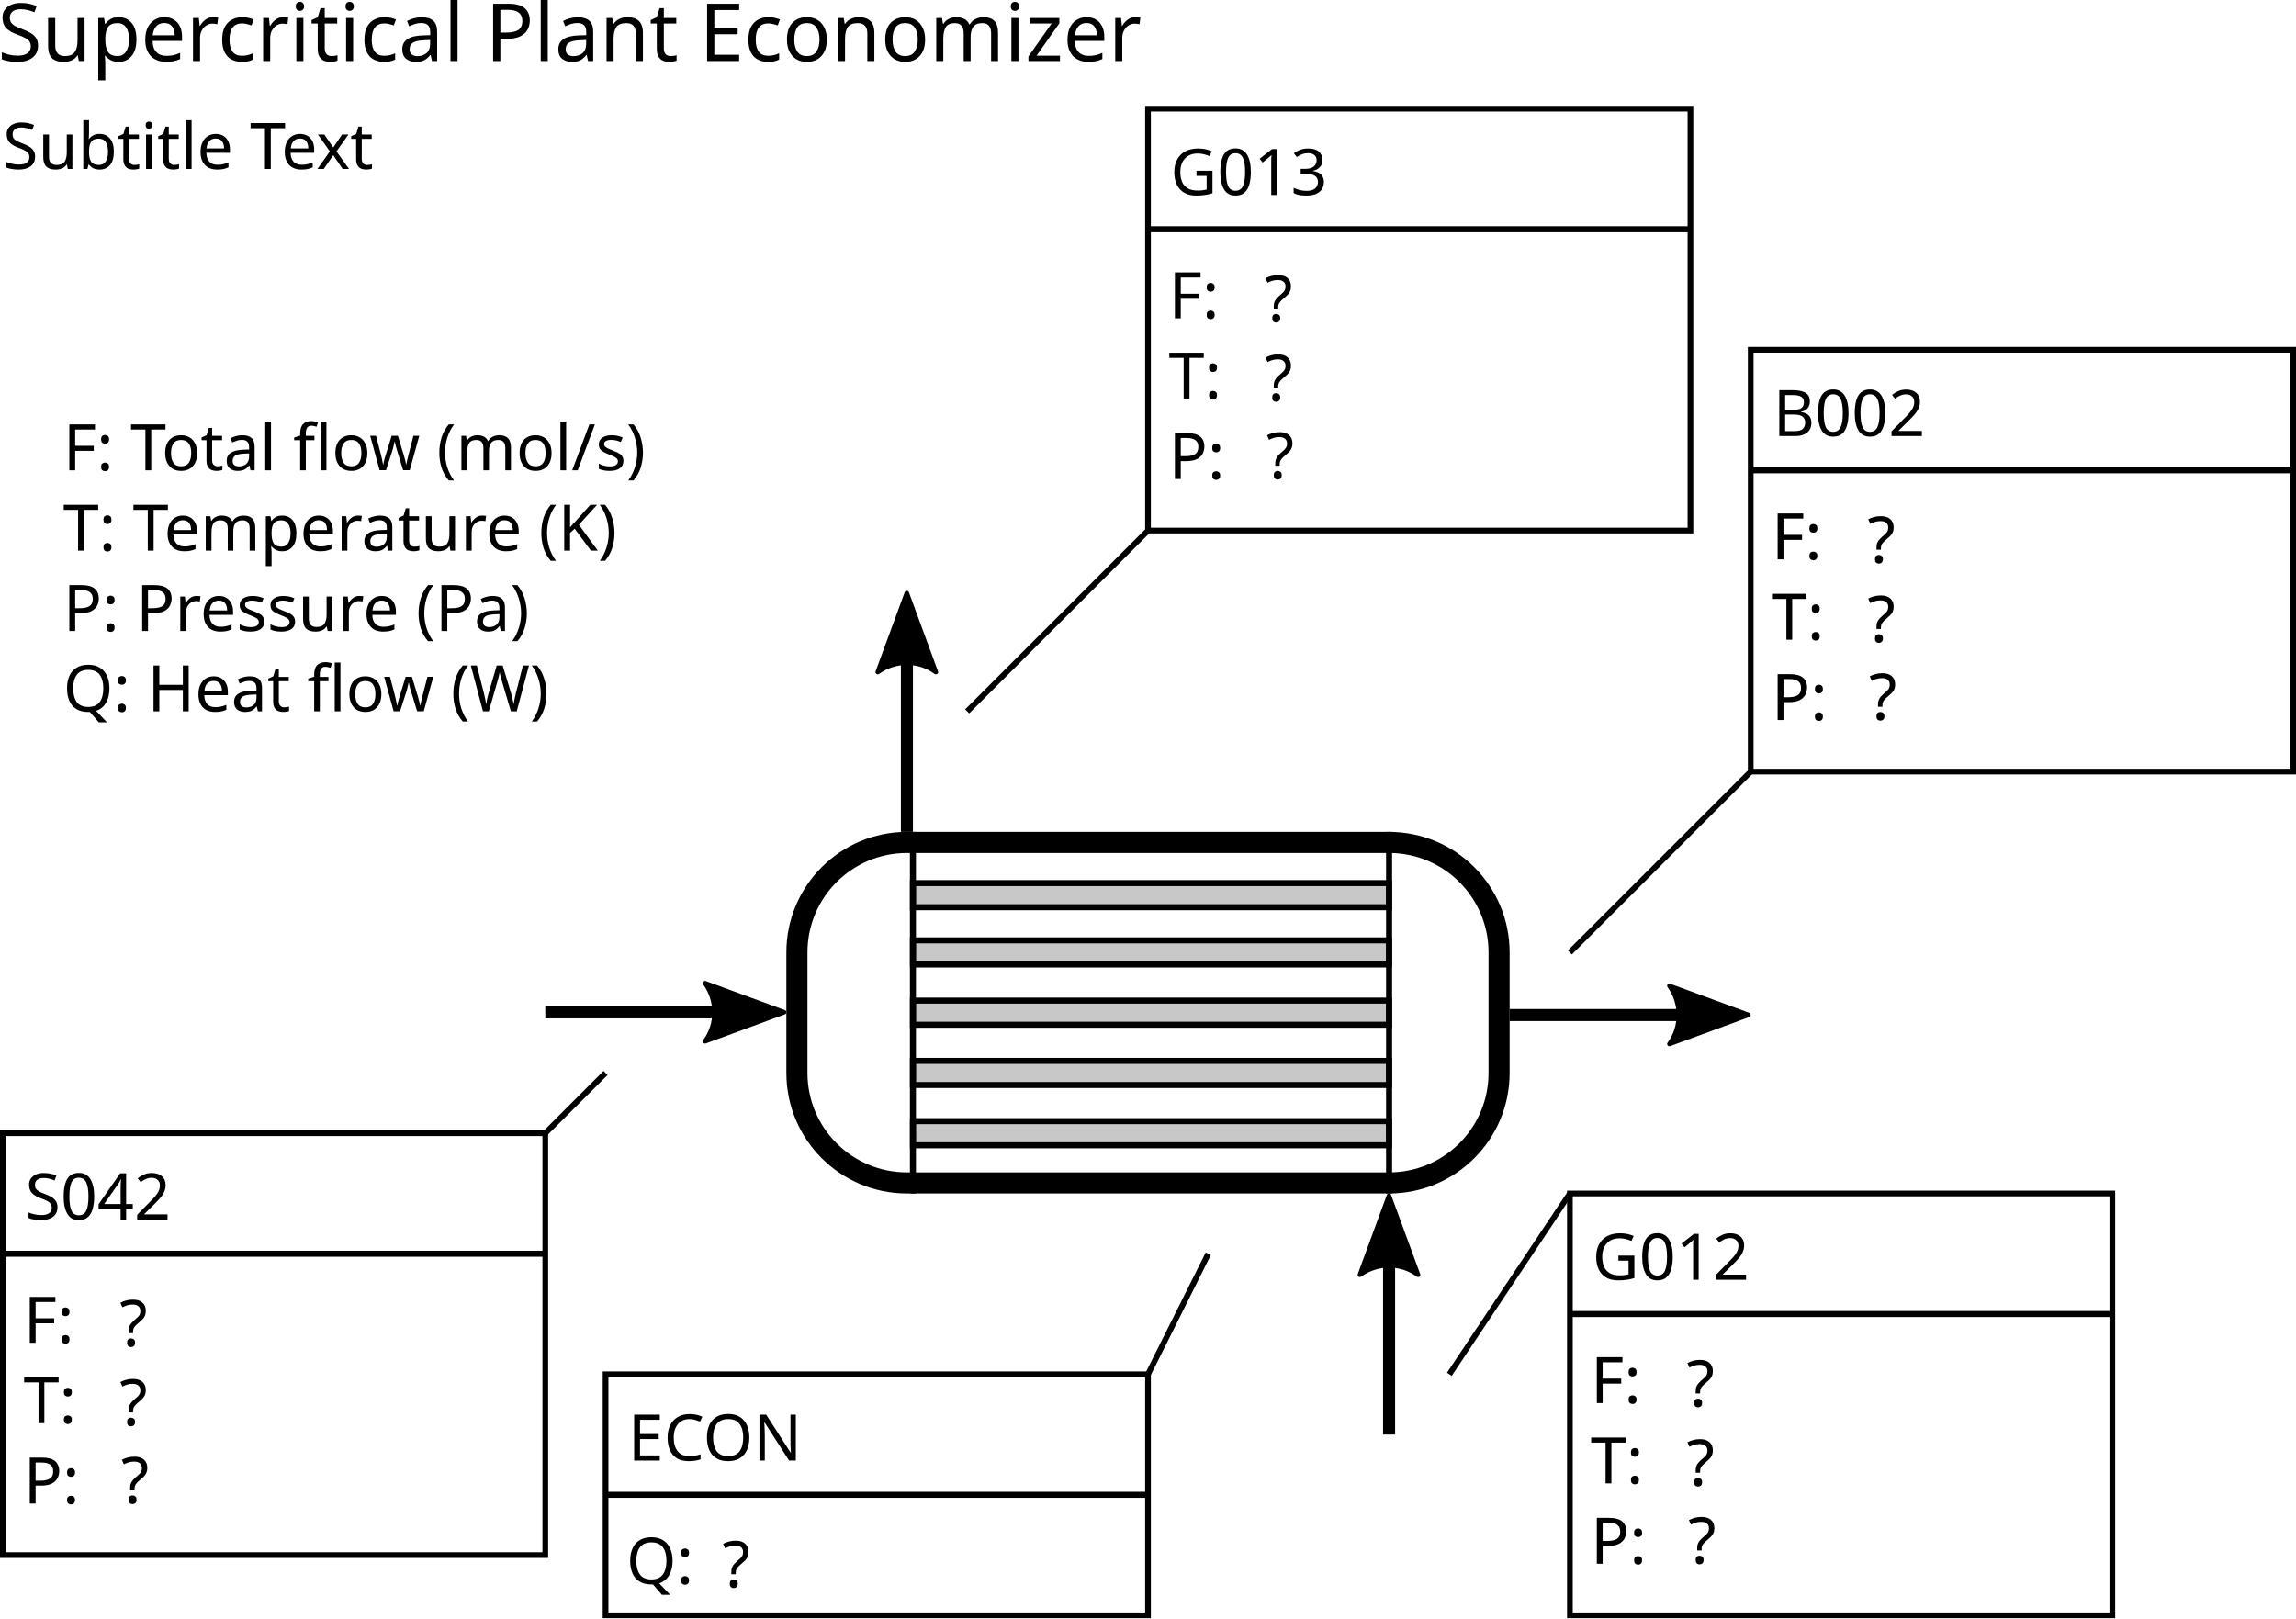
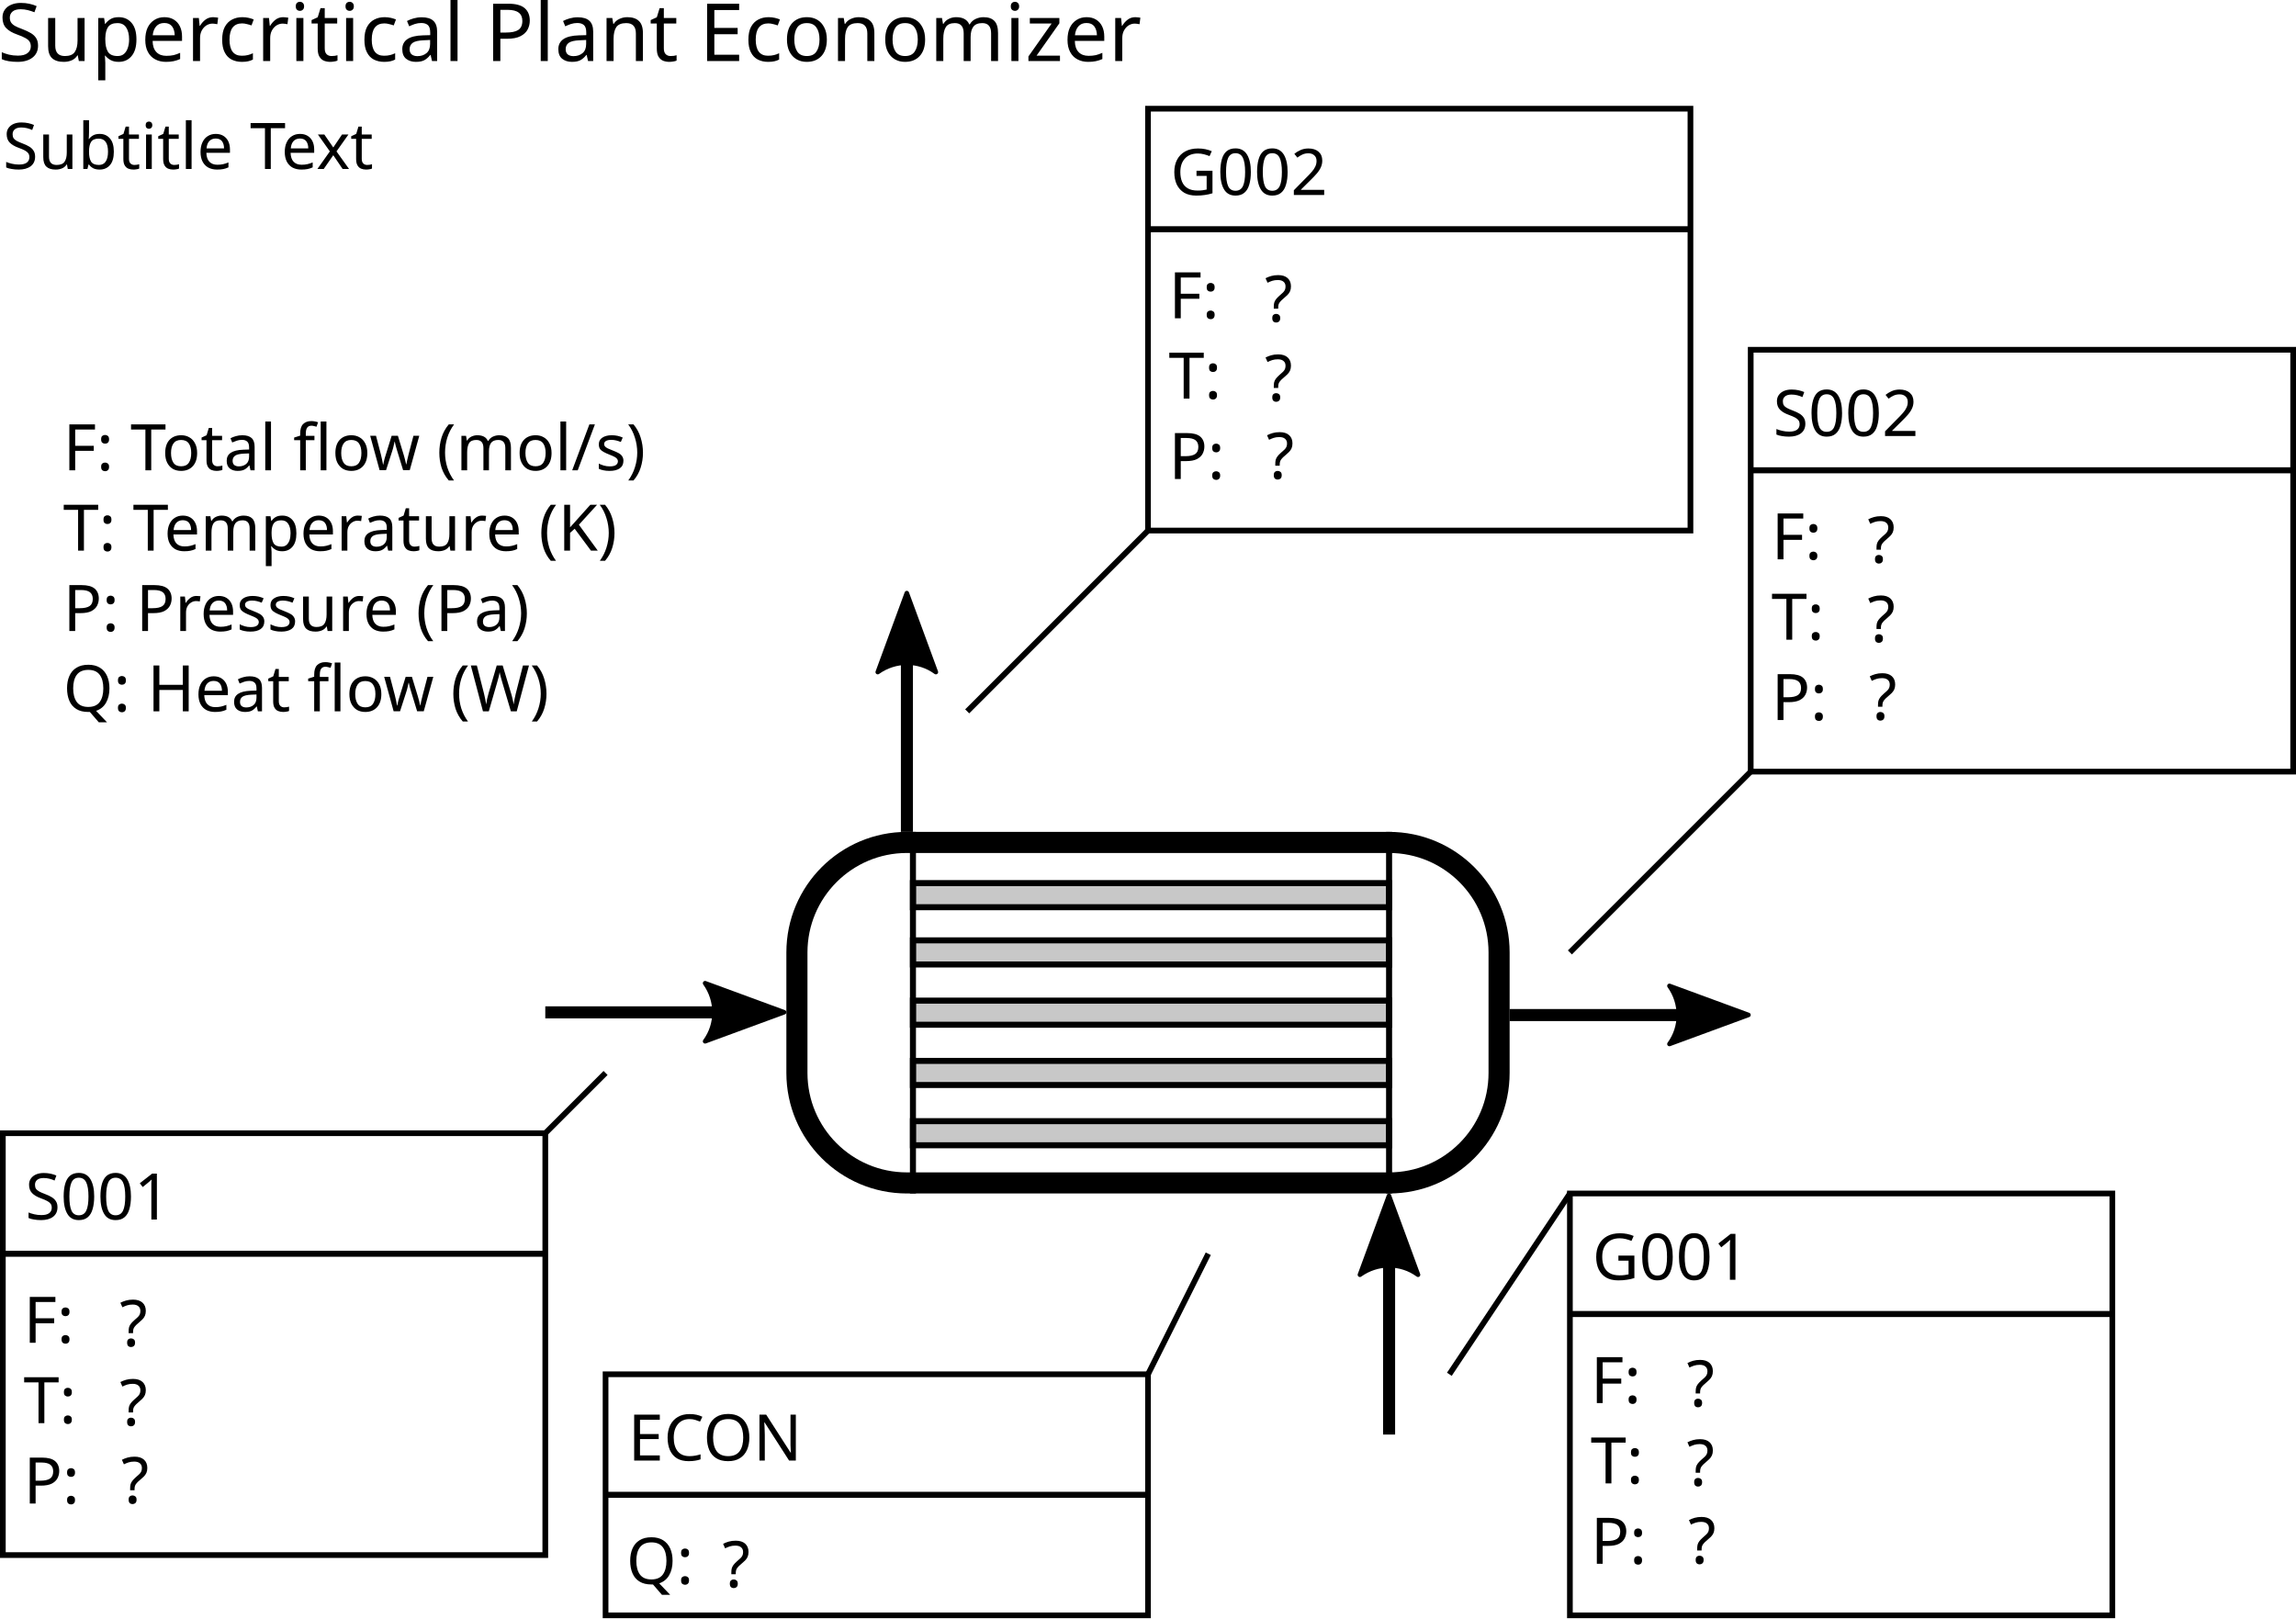
<svg xmlns="http://www.w3.org/2000/svg" width="100.792mm" height="71.043mm" viewBox="0 0 357.136 251.726" id="svg2" version="1.1">
  <defs id="defs4">
    <marker style="overflow:visible" id="marker15184" refX="0" refY="0" orient="auto">
      <path transform="matrix(-0.4,0,0,-0.4,-4,0)" style="fill:#000000;fill-opacity:1;fill-rule:evenodd;stroke:#000000;stroke-width:1pt;stroke-opacity:1" d="M 0,0 5,-5 -12.5,0 5,5 Z" id="path15186" />
    </marker>
    <marker style="overflow:visible" id="marker13040" refX="0" refY="0" orient="auto">
      <path transform="matrix(-0.4,0,0,-0.4,-4,0)" style="fill:#000000;fill-opacity:1;fill-rule:evenodd;stroke:#000000;stroke-width:1pt;stroke-opacity:1" d="M 0,0 5,-5 -12.5,0 5,5 Z" id="path13042" />
    </marker>
    <marker style="overflow:visible" id="marker4956" refX="0" refY="0" orient="auto">
      <path transform="matrix(-0.4,0,0,-0.4,-4,0)" style="fill:#000000;fill-opacity:1;fill-rule:evenodd;stroke:#000000;stroke-width:1pt;stroke-opacity:1" d="M 0,0 5,-5 -12.5,0 5,5 Z" id="path4958" />
    </marker>
    <marker orient="auto" refY="0" refX="0" id="marker4778" style="overflow:visible">
      <path id="path4780" d="M 0,0 5,-5 -12.5,0 5,5 Z" style="fill:#000000;fill-opacity:1;fill-rule:evenodd;stroke:#000000;stroke-width:1pt;stroke-opacity:1" transform="matrix(-0.4,0,0,-0.4,-4,0)" />
    </marker>
    <marker style="overflow:visible" id="marker22911" refX="0" refY="0" orient="auto">
      <path transform="scale(-0.6)" d="M 8.719,4.034 -2.207,0.016 8.719,-4.002 c -1.745,2.372 -1.735,5.617 -6e-7,8.035 z" style="fill:#000000;fill-opacity:1;fill-rule:evenodd;stroke:#000000;stroke-width:0.625;stroke-linejoin:round;stroke-opacity:1" id="path22913" />
    </marker>
    <marker style="overflow:visible" id="marker22697" refX="0" refY="0" orient="auto">
      <path transform="scale(-0.6)" d="M 8.719,4.034 -2.207,0.016 8.719,-4.002 c -1.745,2.372 -1.735,5.617 -6e-7,8.035 z" style="fill:#000000;fill-opacity:1;fill-rule:evenodd;stroke:#000000;stroke-width:0.625;stroke-linejoin:round;stroke-opacity:1" id="path22699" />
    </marker>
    <marker style="overflow:visible" id="marker22489" refX="0" refY="0" orient="auto">
      <path transform="scale(-0.6)" d="M 8.719,4.034 -2.207,0.016 8.719,-4.002 c -1.745,2.372 -1.735,5.617 -6e-7,8.035 z" style="fill:#000000;fill-opacity:1;fill-rule:evenodd;stroke:#000000;stroke-width:0.625;stroke-linejoin:round;stroke-opacity:1" id="path22491" />
    </marker>
    <marker style="overflow:visible" id="marker22287" refX="0" refY="0" orient="auto">
      <path transform="scale(-0.6)" d="M 8.719,4.034 -2.207,0.016 8.719,-4.002 c -1.745,2.372 -1.735,5.617 -6e-7,8.035 z" style="fill:#000000;fill-opacity:1;fill-rule:evenodd;stroke:#000000;stroke-width:0.625;stroke-linejoin:round;stroke-opacity:1" id="path22289" />
    </marker>
    <marker orient="auto" refY="0" refX="0" id="Arrow2Lend" style="overflow:visible">
      <path id="path4321" style="fill:#000000;fill-opacity:1;fill-rule:evenodd;stroke:#000000;stroke-width:0.625;stroke-linejoin:round;stroke-opacity:1" d="M 8.719,4.034 -2.207,0.016 8.719,-4.002 c -1.745,2.372 -1.735,5.617 -6e-7,8.035 z" transform="matrix(-1.1,0,0,-1.1,-1.1,0)" />
    </marker>
    <marker orient="auto" refY="0" refX="0" id="Arrow2Mend-3" style="overflow:visible">
      <path id="path4327-3" style="fill:#000000;fill-opacity:1;fill-rule:evenodd;stroke:#000000;stroke-width:0.625;stroke-linejoin:round;stroke-opacity:1" d="M 8.719,4.034 -2.207,0.016 8.719,-4.002 c -1.745,2.372 -1.735,5.617 -6e-7,8.035 z" transform="scale(-0.6)" />
    </marker>
    <marker orient="auto" refY="0" refX="0" id="Arrow2Mend-6" style="overflow:visible">
      <path id="path4327-9" style="fill:#000000;fill-opacity:1;fill-rule:evenodd;stroke:#000000;stroke-width:0.625;stroke-linejoin:round;stroke-opacity:1" d="M 8.719,4.034 -2.207,0.016 8.719,-4.002 c -1.745,2.372 -1.735,5.617 -6e-7,8.035 z" transform="scale(-0.6)" />
    </marker>
    <marker orient="auto" refY="0" refX="0" id="Arrow2Mend-6-5" style="overflow:visible">
      <path id="path4327-9-3" style="fill:#000000;fill-opacity:1;fill-rule:evenodd;stroke:#000000;stroke-width:0.625;stroke-linejoin:round;stroke-opacity:1" d="M 8.719,4.034 -2.207,0.016 8.719,-4.002 c -1.745,2.372 -1.735,5.617 -6e-7,8.035 z" transform="scale(-0.6)" />
    </marker>
    <marker orient="auto" refY="0" refX="0" id="Arrow2Mend-6-56" style="overflow:visible">
      <path id="path4327-9-8" style="fill:#000000;fill-opacity:1;fill-rule:evenodd;stroke:#000000;stroke-width:0.625;stroke-linejoin:round;stroke-opacity:1" d="M 8.719,4.034 -2.207,0.016 8.719,-4.002 c -1.745,2.372 -1.735,5.617 -6e-7,8.035 z" transform="scale(-0.6)" />
    </marker>
    <marker orient="auto" refY="0" refX="0" id="Arrow2Mend-6-0" style="overflow:visible">
      <path id="path4327-9-7" style="fill:#000000;fill-opacity:1;fill-rule:evenodd;stroke:#000000;stroke-width:0.625;stroke-linejoin:round;stroke-opacity:1" d="M 8.719,4.034 -2.207,0.016 8.719,-4.002 c -1.745,2.372 -1.735,5.617 -6e-7,8.035 z" transform="scale(-0.6)" />
    </marker>
    <marker orient="auto" refY="0" refX="0" id="Arrow2Mend-6-8" style="overflow:visible">
      <path id="path4327-9-6" style="fill:#000000;fill-opacity:1;fill-rule:evenodd;stroke:#000000;stroke-width:0.625;stroke-linejoin:round;stroke-opacity:1" d="M 8.719,4.034 -2.207,0.016 8.719,-4.002 c -1.745,2.372 -1.735,5.617 -6e-7,8.035 z" transform="scale(-0.6)" />
    </marker>
    <marker orient="auto" refY="0" refX="0" id="Arrow2Mend-6-7" style="overflow:visible">
      <path id="path4327-9-5" style="fill:#000000;fill-opacity:1;fill-rule:evenodd;stroke:#000000;stroke-width:0.625;stroke-linejoin:round;stroke-opacity:1" d="M 8.719,4.034 -2.207,0.016 8.719,-4.002 c -1.745,2.372 -1.735,5.617 -6e-7,8.035 z" transform="scale(-0.6)" />
    </marker>
    <marker orient="auto" refY="0" refX="0" id="Arrow2Mend-6-7-5" style="overflow:visible">
      <path id="path4327-9-5-6" style="fill:#000000;fill-opacity:1;fill-rule:evenodd;stroke:#000000;stroke-width:0.625;stroke-linejoin:round;stroke-opacity:1" d="M 8.719,4.034 -2.207,0.016 8.719,-4.002 c -1.745,2.372 -1.735,5.617 -6e-7,8.035 z" transform="scale(-0.6)" />
    </marker>
    <marker orient="auto" refY="0" refX="0" id="Arrow2Mend-6-7-3" style="overflow:visible">
      <path id="path4327-9-5-9" style="fill:#000000;fill-opacity:1;fill-rule:evenodd;stroke:#000000;stroke-width:0.625;stroke-linejoin:round;stroke-opacity:1" d="M 8.719,4.034 -2.207,0.016 8.719,-4.002 c -1.745,2.372 -1.735,5.617 -6e-7,8.035 z" transform="scale(-0.6)" />
    </marker>
    <marker orient="auto" refY="0" refX="0" id="Arrow2Mend-6-7-6" style="overflow:visible">
      <path id="path4327-9-5-2" style="fill:#000000;fill-opacity:1;fill-rule:evenodd;stroke:#000000;stroke-width:0.625;stroke-linejoin:round;stroke-opacity:1" d="M 8.719,4.034 -2.207,0.016 8.719,-4.002 c -1.745,2.372 -1.735,5.617 -6e-7,8.035 z" transform="scale(-0.6)" />
    </marker>
    <marker orient="auto" refY="0" refX="0" id="Arrow2Mend-6-7-4" style="overflow:visible">
      <path id="path4327-9-5-3" style="fill:#000000;fill-opacity:1;fill-rule:evenodd;stroke:#000000;stroke-width:0.625;stroke-linejoin:round;stroke-opacity:1" d="M 8.719,4.034 -2.207,0.016 8.719,-4.002 c -1.745,2.372 -1.735,5.617 -6e-7,8.035 z" transform="scale(-0.6)" />
    </marker>
    <marker orient="auto" refY="0" refX="0" id="Arrow2Mend-6-7-0" style="overflow:visible">
      <path id="path4327-9-5-0" style="fill:#000000;fill-opacity:1;fill-rule:evenodd;stroke:#000000;stroke-width:0.625;stroke-linejoin:round;stroke-opacity:1" d="M 8.719,4.034 -2.207,0.016 8.719,-4.002 c -1.745,2.372 -1.735,5.617 -6e-7,8.035 z" transform="scale(-0.6)" />
    </marker>
    <marker orient="auto" refY="0" refX="0" id="Arrow2Mend-6-7-7" style="overflow:visible">
      <path id="path4327-9-5-8" style="fill:#000000;fill-opacity:1;fill-rule:evenodd;stroke:#000000;stroke-width:0.625;stroke-linejoin:round;stroke-opacity:1" d="M 8.719,4.034 -2.207,0.016 8.719,-4.002 c -1.745,2.372 -1.735,5.617 -6e-7,8.035 z" transform="scale(-0.6)" />
    </marker>
    <marker orient="auto" refY="0" refX="0" id="Arrow2Mend-6-7-74" style="overflow:visible">
      <path id="path4327-9-5-1" style="fill:#000000;fill-opacity:1;fill-rule:evenodd;stroke:#000000;stroke-width:0.625;stroke-linejoin:round;stroke-opacity:1" d="M 8.719,4.034 -2.207,0.016 8.719,-4.002 c -1.745,2.372 -1.735,5.617 -6e-7,8.035 z" transform="scale(-0.6)" />
    </marker>
    <marker orient="auto" refY="0" refX="0" id="Arrow2Mend-6-7-9" style="overflow:visible">
      <path id="path4327-9-5-89" style="fill:#000000;fill-opacity:1;fill-rule:evenodd;stroke:#000000;stroke-width:0.625;stroke-linejoin:round;stroke-opacity:1" d="M 8.719,4.034 -2.207,0.016 8.719,-4.002 c -1.745,2.372 -1.735,5.617 -6e-7,8.035 z" transform="scale(-0.6)" />
    </marker>
    <marker orient="auto" refY="0" refX="0" id="Arrow2Mend-6-7-747" style="overflow:visible">
      <path id="path4327-9-5-61" style="fill:#000000;fill-opacity:1;fill-rule:evenodd;stroke:#000000;stroke-width:0.625;stroke-linejoin:round;stroke-opacity:1" d="M 8.719,4.034 -2.207,0.016 8.719,-4.002 c -1.745,2.372 -1.735,5.617 -6e-7,8.035 z" transform="scale(-0.6)" />
    </marker>
    <marker orient="auto" refY="0" refX="0" id="Arrow2Mend-6-7-64" style="overflow:visible">
      <path id="path4327-9-5-29" style="fill:#000000;fill-opacity:1;fill-rule:evenodd;stroke:#000000;stroke-width:0.625;stroke-linejoin:round;stroke-opacity:1" d="M 8.719,4.034 -2.207,0.016 8.719,-4.002 c -1.745,2.372 -1.735,5.617 -6e-7,8.035 z" transform="scale(-0.6)" />
    </marker>
    <marker orient="auto" refY="0" refX="0" id="Arrow2Mend-6-7-60" style="overflow:visible">
      <path id="path4327-9-5-69" style="fill:#000000;fill-opacity:1;fill-rule:evenodd;stroke:#000000;stroke-width:0.625;stroke-linejoin:round;stroke-opacity:1" d="M 8.719,4.034 -2.207,0.016 8.719,-4.002 c -1.745,2.372 -1.735,5.617 -6e-7,8.035 z" transform="scale(-0.6)" />
    </marker>
    <marker orient="auto" refY="0" refX="0" id="Arrow2Mend-6-7-1" style="overflow:visible">
      <path id="path4327-9-5-08" style="fill:#000000;fill-opacity:1;fill-rule:evenodd;stroke:#000000;stroke-width:0.625;stroke-linejoin:round;stroke-opacity:1" d="M 8.719,4.034 -2.207,0.016 8.719,-4.002 c -1.745,2.372 -1.735,5.617 -6e-7,8.035 z" transform="scale(-0.6)" />
    </marker>
    <marker style="overflow:visible" id="marker15810-5" refX="0" refY="0" orient="auto">
      <path transform="scale(-0.6)" d="M 8.719,4.034 -2.207,0.016 8.719,-4.002 c -1.745,2.372 -1.735,5.617 -6e-7,8.035 z" style="fill:#000000;fill-opacity:1;fill-rule:evenodd;stroke:#000000;stroke-width:0.625;stroke-linejoin:round;stroke-opacity:1" id="path15812-6" />
    </marker>
    <marker style="overflow:visible" id="marker15810-4" refX="0" refY="0" orient="auto">
      <path transform="scale(-0.6)" d="M 8.719,4.034 -2.207,0.016 8.719,-4.002 c -1.745,2.372 -1.735,5.617 -6e-7,8.035 z" style="fill:#000000;fill-opacity:1;fill-rule:evenodd;stroke:#000000;stroke-width:0.625;stroke-linejoin:round;stroke-opacity:1" id="path15812-9" />
    </marker>
    <marker orient="auto" refY="0" refX="0" id="marker17711-4" style="overflow:visible">
      <path id="path17713-9" style="fill:#000000;fill-opacity:1;fill-rule:evenodd;stroke:#000000;stroke-width:0.625;stroke-linejoin:round;stroke-opacity:1" d="M 8.719,4.034 -2.207,0.016 8.719,-4.002 c -1.745,2.372 -1.735,5.617 -6e-7,8.035 z" transform="scale(-0.6)" />
    </marker>
    <marker orient="auto" refY="0" refX="0" id="marker20811-4" style="overflow:visible">
      <path id="path20813-9" style="fill:#000000;fill-opacity:1;fill-rule:evenodd;stroke:#000000;stroke-width:0.625;stroke-linejoin:round;stroke-opacity:1" d="M 8.719,4.034 -2.207,0.016 8.719,-4.002 c -1.745,2.372 -1.735,5.617 -6e-7,8.035 z" transform="scale(-0.6)" />
    </marker>
    <marker style="overflow:visible" id="marker22287-9" refX="0" refY="0" orient="auto">
      <path transform="scale(-0.6)" d="M 8.719,4.034 -2.207,0.016 8.719,-4.002 c -1.745,2.372 -1.735,5.617 -6e-7,8.035 z" style="fill:#000000;fill-opacity:1;fill-rule:evenodd;stroke:#000000;stroke-width:0.625;stroke-linejoin:round;stroke-opacity:1" id="path22289-5" />
    </marker>
    <marker style="overflow:visible" id="marker22287-0" refX="0" refY="0" orient="auto">
      <path transform="scale(-0.6)" d="M 8.719,4.034 -2.207,0.016 8.719,-4.002 c -1.745,2.372 -1.735,5.617 -6e-7,8.035 z" style="fill:#000000;fill-opacity:1;fill-rule:evenodd;stroke:#000000;stroke-width:0.625;stroke-linejoin:round;stroke-opacity:1" id="path22289-0" />
    </marker>
    <marker style="overflow:visible" id="marker4956-4" refX="0" refY="0" orient="auto">
      <path transform="matrix(-0.4,0,0,-0.4,-4,0)" style="fill:#000000;fill-opacity:1;fill-rule:evenodd;stroke:#000000;stroke-width:1pt;stroke-opacity:1" d="M 0,0 5,-5 -12.5,0 5,5 Z" id="path4958-2" />
    </marker>
    <marker orient="auto" refY="0" refX="0" id="Arrow2Mend-6-7-7-5" style="overflow:visible">
      <path id="path4327-9-5-8-8" style="fill:#000000;fill-opacity:1;fill-rule:evenodd;stroke:#000000;stroke-width:0.625;stroke-linejoin:round;stroke-opacity:1" d="M 8.719,4.034 -2.207,0.016 8.719,-4.002 c -1.745,2.372 -1.735,5.617 -6e-7,8.035 z" transform="scale(-0.6)" />
    </marker>
    <marker orient="auto" refY="0" refX="0" id="Arrow2Mend-6-7-7-0" style="overflow:visible">
      <path id="path4327-9-5-8-5" style="fill:#000000;fill-opacity:1;fill-rule:evenodd;stroke:#000000;stroke-width:0.625;stroke-linejoin:round;stroke-opacity:1" d="M 8.719,4.034 -2.207,0.016 8.719,-4.002 c -1.745,2.372 -1.735,5.617 -6e-7,8.035 z" transform="scale(-0.6)" />
    </marker>
    <marker orient="auto" refY="0" refX="0" id="Arrow2Mend-6-7-0-9" style="overflow:visible">
      <path id="path4327-9-5-0-9" style="fill:#000000;fill-opacity:1;fill-rule:evenodd;stroke:#000000;stroke-width:0.625;stroke-linejoin:round;stroke-opacity:1" d="M 8.719,4.034 -2.207,0.016 8.719,-4.002 c -1.745,2.372 -1.735,5.617 -6e-7,8.035 z" transform="scale(-0.6)" />
    </marker>
    <marker orient="auto" refY="0" refX="0" id="Arrow2Mend-6-7-0-2" style="overflow:visible">
      <path id="path4327-9-5-0-6" style="fill:#000000;fill-opacity:1;fill-rule:evenodd;stroke:#000000;stroke-width:0.625;stroke-linejoin:round;stroke-opacity:1" d="M 8.719,4.034 -2.207,0.016 8.719,-4.002 c -1.745,2.372 -1.735,5.617 -6e-7,8.035 z" transform="scale(-0.6)" />
    </marker>
    <marker orient="auto" refY="0" refX="0" id="Arrow2Mend-6-7-0-5" style="overflow:visible">
      <path id="path4327-9-5-0-95" style="fill:#000000;fill-opacity:1;fill-rule:evenodd;stroke:#000000;stroke-width:0.625;stroke-linejoin:round;stroke-opacity:1" d="M 8.719,4.034 -2.207,0.016 8.719,-4.002 c -1.745,2.372 -1.735,5.617 -6e-7,8.035 z" transform="scale(-0.6)" />
    </marker>
    <marker orient="auto" refY="0" refX="0" id="Arrow2Mend-6-7-0-9-6" style="overflow:visible">
      <path id="path4327-9-5-0-9-1" style="fill:#000000;fill-opacity:1;fill-rule:evenodd;stroke:#000000;stroke-width:0.625;stroke-linejoin:round;stroke-opacity:1" d="M 8.719,4.034 -2.207,0.016 8.719,-4.002 c -1.745,2.372 -1.735,5.617 -6e-7,8.035 z" transform="scale(-0.6)" />
    </marker>
  </defs>
  <g id="layer1" transform="translate(-120.8086,-685.4893)">
    <path style="fill:none;fill-rule:evenodd;stroke:#000000;stroke-width:1.875;stroke-linecap:butt;stroke-linejoin:miter;stroke-miterlimit:4;stroke-dasharray:none;stroke-opacity:1;marker-end:url(#Arrow2Mend-6-7-0)" d="M 205.627,842.972 H 240.292" id="path4294-66-8-0" />
    <rect style="opacity:1;fill:#000000;fill-opacity:0;stroke:#000000;stroke-width:3.281;stroke-miterlimit:4;stroke-dasharray:none;stroke-dashoffset:0;stroke-opacity:1" id="rect3050" width="109.219" height="52.969" x="244.767" y="816.538" ry="17.11" />
    <rect style="opacity:1;fill:#c8c8c8;fill-opacity:1;stroke:#000000;stroke-width:0.937;stroke-miterlimit:4;stroke-dasharray:none;stroke-dashoffset:0;stroke-opacity:1" id="rect3052" width="74.063" height="3.75" x="262.814" y="822.866" />
    <rect style="opacity:1;fill:#c8c8c8;fill-opacity:1;stroke:#000000;stroke-width:0.937;stroke-miterlimit:4;stroke-dasharray:none;stroke-dashoffset:0;stroke-opacity:1" id="rect3052-9" width="74.063" height="3.75" x="262.814" y="831.772" />
    <rect style="opacity:1;fill:#c8c8c8;fill-opacity:1;stroke:#000000;stroke-width:0.937;stroke-miterlimit:4;stroke-dasharray:none;stroke-dashoffset:0;stroke-opacity:1" id="rect3052-5" width="74.063" height="3.75" x="262.814" y="841.147" />
    <rect style="opacity:1;fill:#c8c8c8;fill-opacity:1;stroke:#000000;stroke-width:0.937;stroke-miterlimit:4;stroke-dasharray:none;stroke-dashoffset:0;stroke-opacity:1" id="rect3052-7" width="74.063" height="3.75" x="262.814" y="850.522" />
    <rect style="opacity:1;fill:#c8c8c8;fill-opacity:1;stroke:#000000;stroke-width:0.937;stroke-miterlimit:4;stroke-dasharray:none;stroke-dashoffset:0;stroke-opacity:1" id="rect3052-1" width="74.063" height="3.75" x="262.814" y="859.897" />
    <path style="fill:none;fill-rule:evenodd;stroke:#000000;stroke-width:0.937px;stroke-linecap:butt;stroke-linejoin:miter;stroke-opacity:1" d="m 262.814,814.898 v 56.25" id="path3108" />
    <path style="fill:none;fill-rule:evenodd;stroke:#000000;stroke-width:0.937px;stroke-linecap:butt;stroke-linejoin:miter;stroke-opacity:1" d="m 336.877,814.898 v 56.25" id="path3110" />
    <path style="fill:none;fill-rule:evenodd;stroke:#000000;stroke-width:1.875;stroke-linecap:butt;stroke-linejoin:miter;stroke-miterlimit:4;stroke-dasharray:none;stroke-opacity:1;marker-end:url(#Arrow2Mend-6-7-0-9)" d="M 336.877,908.648 V 873.982" id="path4294-66-8-0-7" />
    <path style="fill:none;fill-rule:evenodd;stroke:#000000;stroke-width:1.875;stroke-linecap:butt;stroke-linejoin:miter;stroke-miterlimit:4;stroke-dasharray:none;stroke-opacity:1;marker-end:url(#Arrow2Mend-6-7-0-2)" d="m 355.627,843.391 h 34.665" id="path4294-66-8-0-9" />
    <path style="fill:none;fill-rule:evenodd;stroke:#000000;stroke-width:1.875;stroke-linecap:butt;stroke-linejoin:miter;stroke-miterlimit:4;stroke-dasharray:none;stroke-opacity:1;marker-end:url(#Arrow2Mend-6-7-0-9-6)" d="M 261.877,814.898 V 780.232" id="path4294-66-8-0-7-2" />
    <text xml:space="preserve" style="font-style:normal;font-weight:normal;font-size:10px;line-height:1.25;font-family:sans-serif;letter-spacing:0px;word-spacing:0px;fill:#000000;fill-opacity:1;stroke:none;stroke-width:0.937" x="374.377" y="796.148" id="text1397">
      <tspan id="tspan1395" x="374.377" y="804.995" style="font-size:10px;stroke-width:0.937" />
    </text>
    <g id="g1497">
      <text id="text1409" y="715.818" x="302.858" style="font-style:normal;font-weight:normal;font-size:10px;line-height:1.25;font-family:sans-serif;letter-spacing:0px;word-spacing:0px;fill:#000000;fill-opacity:1;stroke:none;stroke-width:0.937" xml:space="preserve">
-         <tspan style="stroke-width:0.937" y="715.818" x="302.858" id="tspan1407">G013</tspan>
+         <tspan style="stroke-width:0.937" y="715.818" x="302.858" id="tspan1407">G002</tspan>
      </text>
      <path id="path1415" d="m 271.252,796.148 28.125,-28.125" style="fill:none;stroke:#000000;stroke-width:0.886;stroke-linecap:butt;stroke-linejoin:miter;stroke-miterlimit:4;stroke-dasharray:none;stroke-opacity:1" />
      <text id="text1419" y="734.998" x="302.596" style="font-style:normal;font-weight:normal;font-size:10px;line-height:1.25;font-family:sans-serif;letter-spacing:0px;word-spacing:0px;fill:#000000;fill-opacity:1;stroke:none;stroke-width:0.937" xml:space="preserve">
        <tspan style="stroke-width:0.937" y="734.998" x="302.596" id="tspan1417">F:</tspan>
        <tspan id="tspan1421" style="stroke-width:0.937" y="747.498" x="302.596">T:</tspan>
        <tspan id="tspan1423" style="stroke-width:0.937" y="759.998" x="302.596">P:</tspan>
      </text>
      <rect ry="0" y="702.398" x="299.377" height="65.625" width="84.375" id="rect1425" style="fill:none;fill-opacity:1;stroke:#000000;stroke-width:0.886;stroke-miterlimit:4;stroke-dasharray:none;stroke-dashoffset:0;stroke-opacity:1" />
      <path id="path1429" d="m 299.377,721.148 h 84.375" style="fill:none;stroke:#000000;stroke-width:0.937px;stroke-linecap:butt;stroke-linejoin:miter;stroke-opacity:1" />
-       <text id="G013_F" y="735.518" x="317.535" style="font-style:normal;font-weight:normal;font-size:10px;line-height:1.25;font-family:sans-serif;letter-spacing:0px;word-spacing:0px;fill:#000000;fill-opacity:1;stroke:none;stroke-width:0.937" xml:space="preserve">
+       <text id="G002_F" y="735.518" x="317.535" style="font-style:normal;font-weight:normal;font-size:10px;line-height:1.25;font-family:sans-serif;letter-spacing:0px;word-spacing:0px;fill:#000000;fill-opacity:1;stroke:none;stroke-width:0.937" xml:space="preserve">
        <tspan style="stroke-width:0.937" y="735.518" x="317.535" id="tspan1470">?</tspan>
      </text>
-       <text id="G013_T" y="747.852" x="317.535" style="font-style:normal;font-weight:normal;font-size:10px;line-height:1.25;font-family:sans-serif;letter-spacing:0px;word-spacing:0px;fill:#000000;fill-opacity:1;stroke:none;stroke-width:0.937" xml:space="preserve">
+       <text id="G002_T" y="747.852" x="317.535" style="font-style:normal;font-weight:normal;font-size:10px;line-height:1.25;font-family:sans-serif;letter-spacing:0px;word-spacing:0px;fill:#000000;fill-opacity:1;stroke:none;stroke-width:0.937" xml:space="preserve">
        <tspan style="stroke-width:0.937" y="747.852" x="317.535" id="tspan1474">?</tspan>
      </text>
-       <text id="G013_P" y="759.95" x="317.771" style="font-style:normal;font-weight:normal;font-size:10px;line-height:1.25;font-family:sans-serif;letter-spacing:0px;word-spacing:0px;fill:#000000;fill-opacity:1;stroke:none;stroke-width:0.937" xml:space="preserve">
+       <text id="G002_P" y="759.95" x="317.771" style="font-style:normal;font-weight:normal;font-size:10px;line-height:1.25;font-family:sans-serif;letter-spacing:0px;word-spacing:0px;fill:#000000;fill-opacity:1;stroke:none;stroke-width:0.937" xml:space="preserve">
        <tspan style="stroke-width:0.937" y="759.95" x="317.771" id="tspan1478">?</tspan>
      </text>
    </g>
    <g transform="translate(93.75,37.5)" id="g1497-4">
      <text id="text1409-1" y="715.818" x="302.858" style="font-style:normal;font-weight:normal;font-size:10px;line-height:1.25;font-family:sans-serif;letter-spacing:0px;word-spacing:0px;fill:#000000;fill-opacity:1;stroke:none;stroke-width:0.937" xml:space="preserve">
-         <tspan style="stroke-width:0.937" y="715.818" x="302.858" id="tspan1407-3">B002</tspan>
+         <tspan style="stroke-width:0.937" y="715.818" x="302.858" id="tspan1407-3">S002</tspan>
      </text>
      <path id="path1415-1" d="m 271.252,796.148 28.125,-28.125" style="fill:none;stroke:#000000;stroke-width:0.886;stroke-linecap:butt;stroke-linejoin:miter;stroke-miterlimit:4;stroke-dasharray:none;stroke-opacity:1" />
      <text id="text1419-6" y="734.998" x="302.596" style="font-style:normal;font-weight:normal;font-size:10px;line-height:1.25;font-family:sans-serif;letter-spacing:0px;word-spacing:0px;fill:#000000;fill-opacity:1;stroke:none;stroke-width:0.937" xml:space="preserve">
        <tspan style="stroke-width:0.937" y="734.998" x="302.596" id="tspan1417-9">F:</tspan>
        <tspan id="tspan1421-9" style="stroke-width:0.937" y="747.498" x="302.596">T:</tspan>
        <tspan id="tspan1423-8" style="stroke-width:0.937" y="759.998" x="302.596">P:</tspan>
      </text>
      <rect ry="0" y="702.398" x="299.377" height="65.625" width="84.375" id="rect1425-2" style="fill:none;fill-opacity:1;stroke:#000000;stroke-width:0.886;stroke-miterlimit:4;stroke-dasharray:none;stroke-dashoffset:0;stroke-opacity:1" />
      <path id="path1429-0" d="m 299.377,721.148 h 84.375" style="fill:none;stroke:#000000;stroke-width:0.937px;stroke-linecap:butt;stroke-linejoin:miter;stroke-opacity:1" />
-       <text id="B002_F" y="735.518" x="317.535" style="font-style:normal;font-weight:normal;font-size:10px;line-height:1.25;font-family:sans-serif;letter-spacing:0px;word-spacing:0px;fill:#000000;fill-opacity:1;stroke:none;stroke-width:0.937" xml:space="preserve">
+       <text id="S002_F" y="735.518" x="317.535" style="font-style:normal;font-weight:normal;font-size:10px;line-height:1.25;font-family:sans-serif;letter-spacing:0px;word-spacing:0px;fill:#000000;fill-opacity:1;stroke:none;stroke-width:0.937" xml:space="preserve">
        <tspan style="stroke-width:0.937" y="735.518" x="317.535" id="tspan1470-2">?</tspan>
      </text>
-       <text id="B002_T" y="747.852" x="317.535" style="font-style:normal;font-weight:normal;font-size:10px;line-height:1.25;font-family:sans-serif;letter-spacing:0px;word-spacing:0px;fill:#000000;fill-opacity:1;stroke:none;stroke-width:0.937" xml:space="preserve">
+       <text id="S002_T" y="747.852" x="317.535" style="font-style:normal;font-weight:normal;font-size:10px;line-height:1.25;font-family:sans-serif;letter-spacing:0px;word-spacing:0px;fill:#000000;fill-opacity:1;stroke:none;stroke-width:0.937" xml:space="preserve">
        <tspan style="stroke-width:0.937" y="747.852" x="317.535" id="tspan1474-2">?</tspan>
      </text>
-       <text id="B002_P" y="759.95" x="317.771" style="font-style:normal;font-weight:normal;font-size:10px;line-height:1.25;font-family:sans-serif;letter-spacing:0px;word-spacing:0px;fill:#000000;fill-opacity:1;stroke:none;stroke-width:0.937" xml:space="preserve">
+       <text id="S002_P" y="759.95" x="317.771" style="font-style:normal;font-weight:normal;font-size:10px;line-height:1.25;font-family:sans-serif;letter-spacing:0px;word-spacing:0px;fill:#000000;fill-opacity:1;stroke:none;stroke-width:0.937" xml:space="preserve">
        <tspan style="stroke-width:0.937" y="759.95" x="317.771" id="tspan1478-9">?</tspan>
      </text>
    </g>
    <g transform="translate(65.62499,168.75)" id="g1497-8">
      <text id="text1409-7" y="715.818" x="302.858" style="font-style:normal;font-weight:normal;font-size:10px;line-height:1.25;font-family:sans-serif;letter-spacing:0px;word-spacing:0px;fill:#000000;fill-opacity:1;stroke:none;stroke-width:0.937" xml:space="preserve">
-         <tspan style="stroke-width:0.937" y="715.818" x="302.858" id="tspan1407-0">G012</tspan>
+         <tspan style="stroke-width:0.937" y="715.818" x="302.858" id="tspan1407-0">G001</tspan>
      </text>
      <path id="path1415-3" d="m 280.627,730.523 18.75,-28.125" style="fill:none;stroke:#000000;stroke-width:0.886;stroke-linecap:butt;stroke-linejoin:miter;stroke-miterlimit:4;stroke-dasharray:none;stroke-opacity:1" />
      <text id="text1419-60" y="734.998" x="302.596" style="font-style:normal;font-weight:normal;font-size:10px;line-height:1.25;font-family:sans-serif;letter-spacing:0px;word-spacing:0px;fill:#000000;fill-opacity:1;stroke:none;stroke-width:0.937" xml:space="preserve">
        <tspan style="stroke-width:0.937" y="734.998" x="302.596" id="tspan1417-1">F:</tspan>
        <tspan id="tspan1421-3" style="stroke-width:0.937" y="747.498" x="302.596">T:</tspan>
        <tspan id="tspan1423-9" style="stroke-width:0.937" y="759.998" x="302.596">P:</tspan>
      </text>
      <rect ry="0" y="702.398" x="299.377" height="65.625" width="84.375" id="rect1425-7" style="fill:none;fill-opacity:1;stroke:#000000;stroke-width:0.886;stroke-miterlimit:4;stroke-dasharray:none;stroke-dashoffset:0;stroke-opacity:1" />
      <path id="path1429-2" d="m 299.377,721.148 h 84.375" style="fill:none;stroke:#000000;stroke-width:0.937px;stroke-linecap:butt;stroke-linejoin:miter;stroke-opacity:1" />
-       <text id="G012_F" y="735.518" x="317.535" style="font-style:normal;font-weight:normal;font-size:10px;line-height:1.25;font-family:sans-serif;letter-spacing:0px;word-spacing:0px;fill:#000000;fill-opacity:1;stroke:none;stroke-width:0.937" xml:space="preserve">
+       <text id="G001_F" y="735.518" x="317.535" style="font-style:normal;font-weight:normal;font-size:10px;line-height:1.25;font-family:sans-serif;letter-spacing:0px;word-spacing:0px;fill:#000000;fill-opacity:1;stroke:none;stroke-width:0.937" xml:space="preserve">
        <tspan style="stroke-width:0.937" y="735.518" x="317.535" id="tspan1470-1">?</tspan>
      </text>
-       <text id="G012_T" y="747.852" x="317.535" style="font-style:normal;font-weight:normal;font-size:10px;line-height:1.25;font-family:sans-serif;letter-spacing:0px;word-spacing:0px;fill:#000000;fill-opacity:1;stroke:none;stroke-width:0.937" xml:space="preserve">
+       <text id="G001_T" y="747.852" x="317.535" style="font-style:normal;font-weight:normal;font-size:10px;line-height:1.25;font-family:sans-serif;letter-spacing:0px;word-spacing:0px;fill:#000000;fill-opacity:1;stroke:none;stroke-width:0.937" xml:space="preserve">
        <tspan style="stroke-width:0.937" y="747.852" x="317.535" id="tspan1474-20">?</tspan>
      </text>
-       <text id="G012_P" y="759.95" x="317.771" style="font-style:normal;font-weight:normal;font-size:10px;line-height:1.25;font-family:sans-serif;letter-spacing:0px;word-spacing:0px;fill:#000000;fill-opacity:1;stroke:none;stroke-width:0.937" xml:space="preserve">
+       <text id="G001_P" y="759.95" x="317.771" style="font-style:normal;font-weight:normal;font-size:10px;line-height:1.25;font-family:sans-serif;letter-spacing:0px;word-spacing:0px;fill:#000000;fill-opacity:1;stroke:none;stroke-width:0.937" xml:space="preserve">
        <tspan style="stroke-width:0.937" y="759.95" x="317.771" id="tspan1478-2">?</tspan>
      </text>
    </g>
    <g transform="translate(-178.125,159.375)" id="g1497-5">
      <text id="text1409-3" y="715.818" x="302.858" style="font-style:normal;font-weight:normal;font-size:10px;line-height:1.25;font-family:sans-serif;letter-spacing:0px;word-spacing:0px;fill:#000000;fill-opacity:1;stroke:none;stroke-width:0.937" xml:space="preserve">
-         <tspan style="stroke-width:0.937" y="715.818" x="302.858" id="tspan1407-8">S042</tspan>
+         <tspan style="stroke-width:0.937" y="715.818" x="302.858" id="tspan1407-8">S001</tspan>
      </text>
      <path id="path1415-6" d="m 393.127,693.023 -9.375,9.375" style="fill:none;stroke:#000000;stroke-width:0.886;stroke-linecap:butt;stroke-linejoin:miter;stroke-miterlimit:4;stroke-dasharray:none;stroke-opacity:1" />
      <text id="text1419-64" y="734.998" x="302.596" style="font-style:normal;font-weight:normal;font-size:10px;line-height:1.25;font-family:sans-serif;letter-spacing:0px;word-spacing:0px;fill:#000000;fill-opacity:1;stroke:none;stroke-width:0.937" xml:space="preserve">
        <tspan style="stroke-width:0.937" y="734.998" x="302.596" id="tspan1417-4">F:</tspan>
        <tspan id="tspan1421-6" style="stroke-width:0.937" y="747.498" x="302.596">T:</tspan>
        <tspan id="tspan1423-5" style="stroke-width:0.937" y="759.998" x="302.596">P:</tspan>
      </text>
      <rect ry="0" y="702.398" x="299.377" height="65.625" width="84.375" id="rect1425-8" style="fill:none;fill-opacity:1;stroke:#000000;stroke-width:0.886;stroke-miterlimit:4;stroke-dasharray:none;stroke-dashoffset:0;stroke-opacity:1" />
      <path id="path1429-4" d="m 299.377,721.148 h 84.375" style="fill:none;stroke:#000000;stroke-width:0.937px;stroke-linecap:butt;stroke-linejoin:miter;stroke-opacity:1" />
-       <text id="S042_F" y="735.518" x="317.535" style="font-style:normal;font-weight:normal;font-size:10px;line-height:1.25;font-family:sans-serif;letter-spacing:0px;word-spacing:0px;fill:#000000;fill-opacity:1;stroke:none;stroke-width:0.937" xml:space="preserve">
+       <text id="S001_F" y="735.518" x="317.535" style="font-style:normal;font-weight:normal;font-size:10px;line-height:1.25;font-family:sans-serif;letter-spacing:0px;word-spacing:0px;fill:#000000;fill-opacity:1;stroke:none;stroke-width:0.937" xml:space="preserve">
        <tspan style="stroke-width:0.937" y="735.518" x="317.535" id="tspan1470-15">?</tspan>
      </text>
-       <text id="S042_T" y="747.852" x="317.535" style="font-style:normal;font-weight:normal;font-size:10px;line-height:1.25;font-family:sans-serif;letter-spacing:0px;word-spacing:0px;fill:#000000;fill-opacity:1;stroke:none;stroke-width:0.937" xml:space="preserve">
+       <text id="S001_T" y="747.852" x="317.535" style="font-style:normal;font-weight:normal;font-size:10px;line-height:1.25;font-family:sans-serif;letter-spacing:0px;word-spacing:0px;fill:#000000;fill-opacity:1;stroke:none;stroke-width:0.937" xml:space="preserve">
        <tspan style="stroke-width:0.937" y="747.852" x="317.535" id="tspan1474-0">?</tspan>
      </text>
-       <text id="S042_P" y="759.95" x="317.771" style="font-style:normal;font-weight:normal;font-size:10px;line-height:1.25;font-family:sans-serif;letter-spacing:0px;word-spacing:0px;fill:#000000;fill-opacity:1;stroke:none;stroke-width:0.937" xml:space="preserve">
-         <tspan style="stroke-width:0.937" y="759.95" x="317.771" id="tspan1478-6">?</tspan>
+       <text id="S001_P" y="759.95" x="317.771" style="font-style:normal;font-weight:normal;font-size:10px;line-height:1.25;font-family:sans-serif;letter-spacing:0px;word-spacing:0px;fill:#000000;fill-opacity:1;stroke:none;stroke-width:0.937;opacity:0.99;" xml:space="preserve">
+         <tspan style="stroke-width:0.937;" y="759.95" x="317.771" id="tspan1478-6">?</tspan>
      </text>
    </g>
    <g transform="translate(-84.37501,196.875)" id="g1497-9">
      <text id="text1409-5" y="715.818" x="302.858" style="font-style:normal;font-weight:normal;font-size:10px;line-height:1.25;font-family:sans-serif;letter-spacing:0px;word-spacing:0px;fill:#000000;fill-opacity:1;stroke:none;stroke-width:0.937" xml:space="preserve">
        <tspan style="stroke-width:0.937" y="715.818" x="302.858" id="tspan1407-83">ECON</tspan>
      </text>
      <path id="path1415-0" d="m 393.127,683.648 -9.375,18.75" style="fill:none;stroke:#000000;stroke-width:0.886;stroke-linecap:butt;stroke-linejoin:miter;stroke-miterlimit:4;stroke-dasharray:none;stroke-opacity:1" />
      <text id="text1419-7" y="734.998" x="302.596" style="font-style:normal;font-weight:normal;font-size:10px;line-height:1.25;font-family:sans-serif;letter-spacing:0px;word-spacing:0px;fill:#000000;fill-opacity:1;stroke:none;stroke-width:0.937" xml:space="preserve">
        <tspan id="tspan1423-87" style="stroke-width:0.937" y="734.998" x="302.596">Q:</tspan>
      </text>
      <rect ry="0" y="702.398" x="299.377" height="37.5" width="84.375" id="rect1425-6" style="fill:none;fill-opacity:1;stroke:#000000;stroke-width:0.886;stroke-miterlimit:4;stroke-dasharray:none;stroke-dashoffset:0;stroke-opacity:1" />
      <path id="path1429-6" d="m 299.377,721.148 h 84.375" style="fill:none;stroke:#000000;stroke-width:0.937px;stroke-linecap:butt;stroke-linejoin:miter;stroke-opacity:1" />
      <text id="ECON_Q" y="735.518" x="317.535" style="font-style:normal;font-weight:normal;font-size:10px;line-height:1.25;font-family:sans-serif;letter-spacing:0px;word-spacing:0px;fill:#000000;fill-opacity:1;stroke:none;stroke-width:0.937" xml:space="preserve">
        <tspan style="stroke-width:0.937" y="735.518" x="317.535" id="tspan1470-5">?</tspan>
      </text>
      <text xml:space="preserve" style="font-style:normal;font-weight:normal;font-size:10px;line-height:1.25;font-family:sans-serif;letter-spacing:0px;word-spacing:0px;fill:#000000;fill-opacity:1;stroke:none;stroke-width:0.938" x="215.002" y="561.773" id="text1673">
        <tspan id="tspan1671" x="215.002" y="561.773" style="stroke-width:0.938">F: Total flow (mol/s)</tspan>
        <tspan x="215.002" y="574.273" style="stroke-width:0.938" id="tspan1675">T: Temperature (K)</tspan>
        <tspan x="215.002" y="586.773" style="stroke-width:0.938" id="tspan1677">P: Pressure (Pa)</tspan>
        <tspan x="215.002" y="599.273" style="stroke-width:0.938" id="tspan1679">Q: Heat flow (W)</tspan>
      </text>
      <text xml:space="preserve" style="font-style:normal;font-weight:normal;font-size:12.5px;line-height:1.25;font-family:sans-serif;letter-spacing:0px;word-spacing:0px;fill:#000000;fill-opacity:1;stroke:none;stroke-width:0.938" x="204.821" y="498.111" id="text1683">
        <tspan id="tspan1681" x="204.821" y="498.111" style="font-size:12.5px;stroke-width:0.938">Supercritical Plant Economizer</tspan>
      </text>
    </g>
    <text xml:space="preserve" style="font-style:normal;font-weight:normal;font-size:10px;line-height:1.25;font-family:sans-serif;letter-spacing:0px;word-spacing:0px;fill:#000000;fill-opacity:1;stroke:none;stroke-width:0.938" x="121.252" y="711.773" id="subtitle">
      <tspan id="tspan1685" x="121.252" y="711.773" style="stroke-width:0.938">Subtitle Text</tspan>
    </text>
  </g>
</svg>
